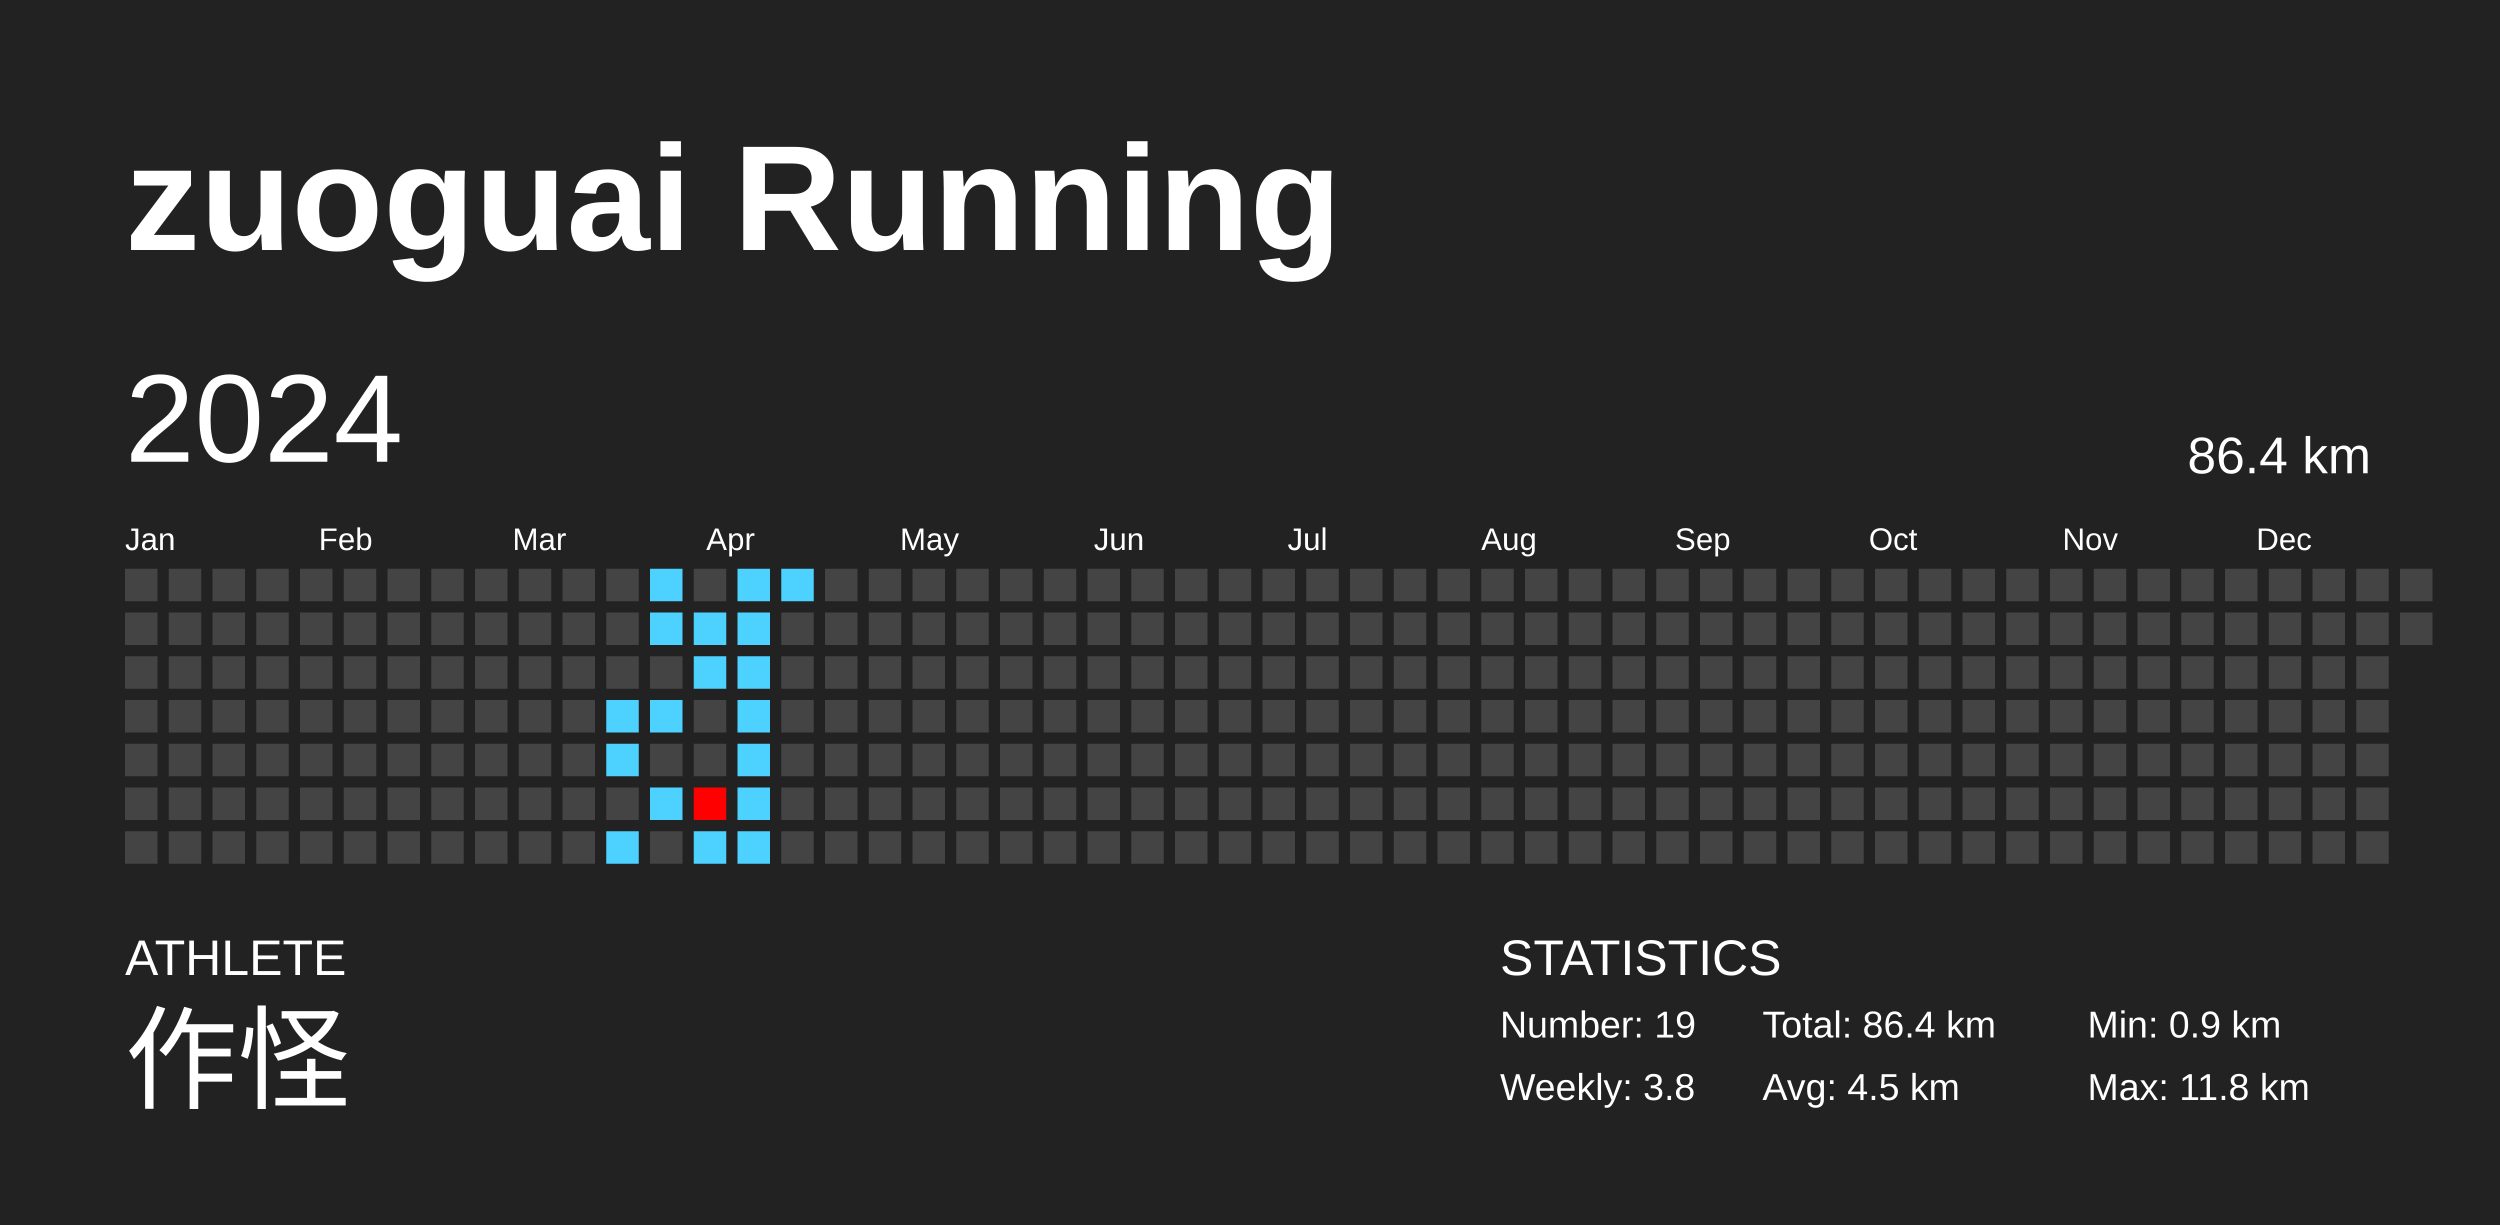
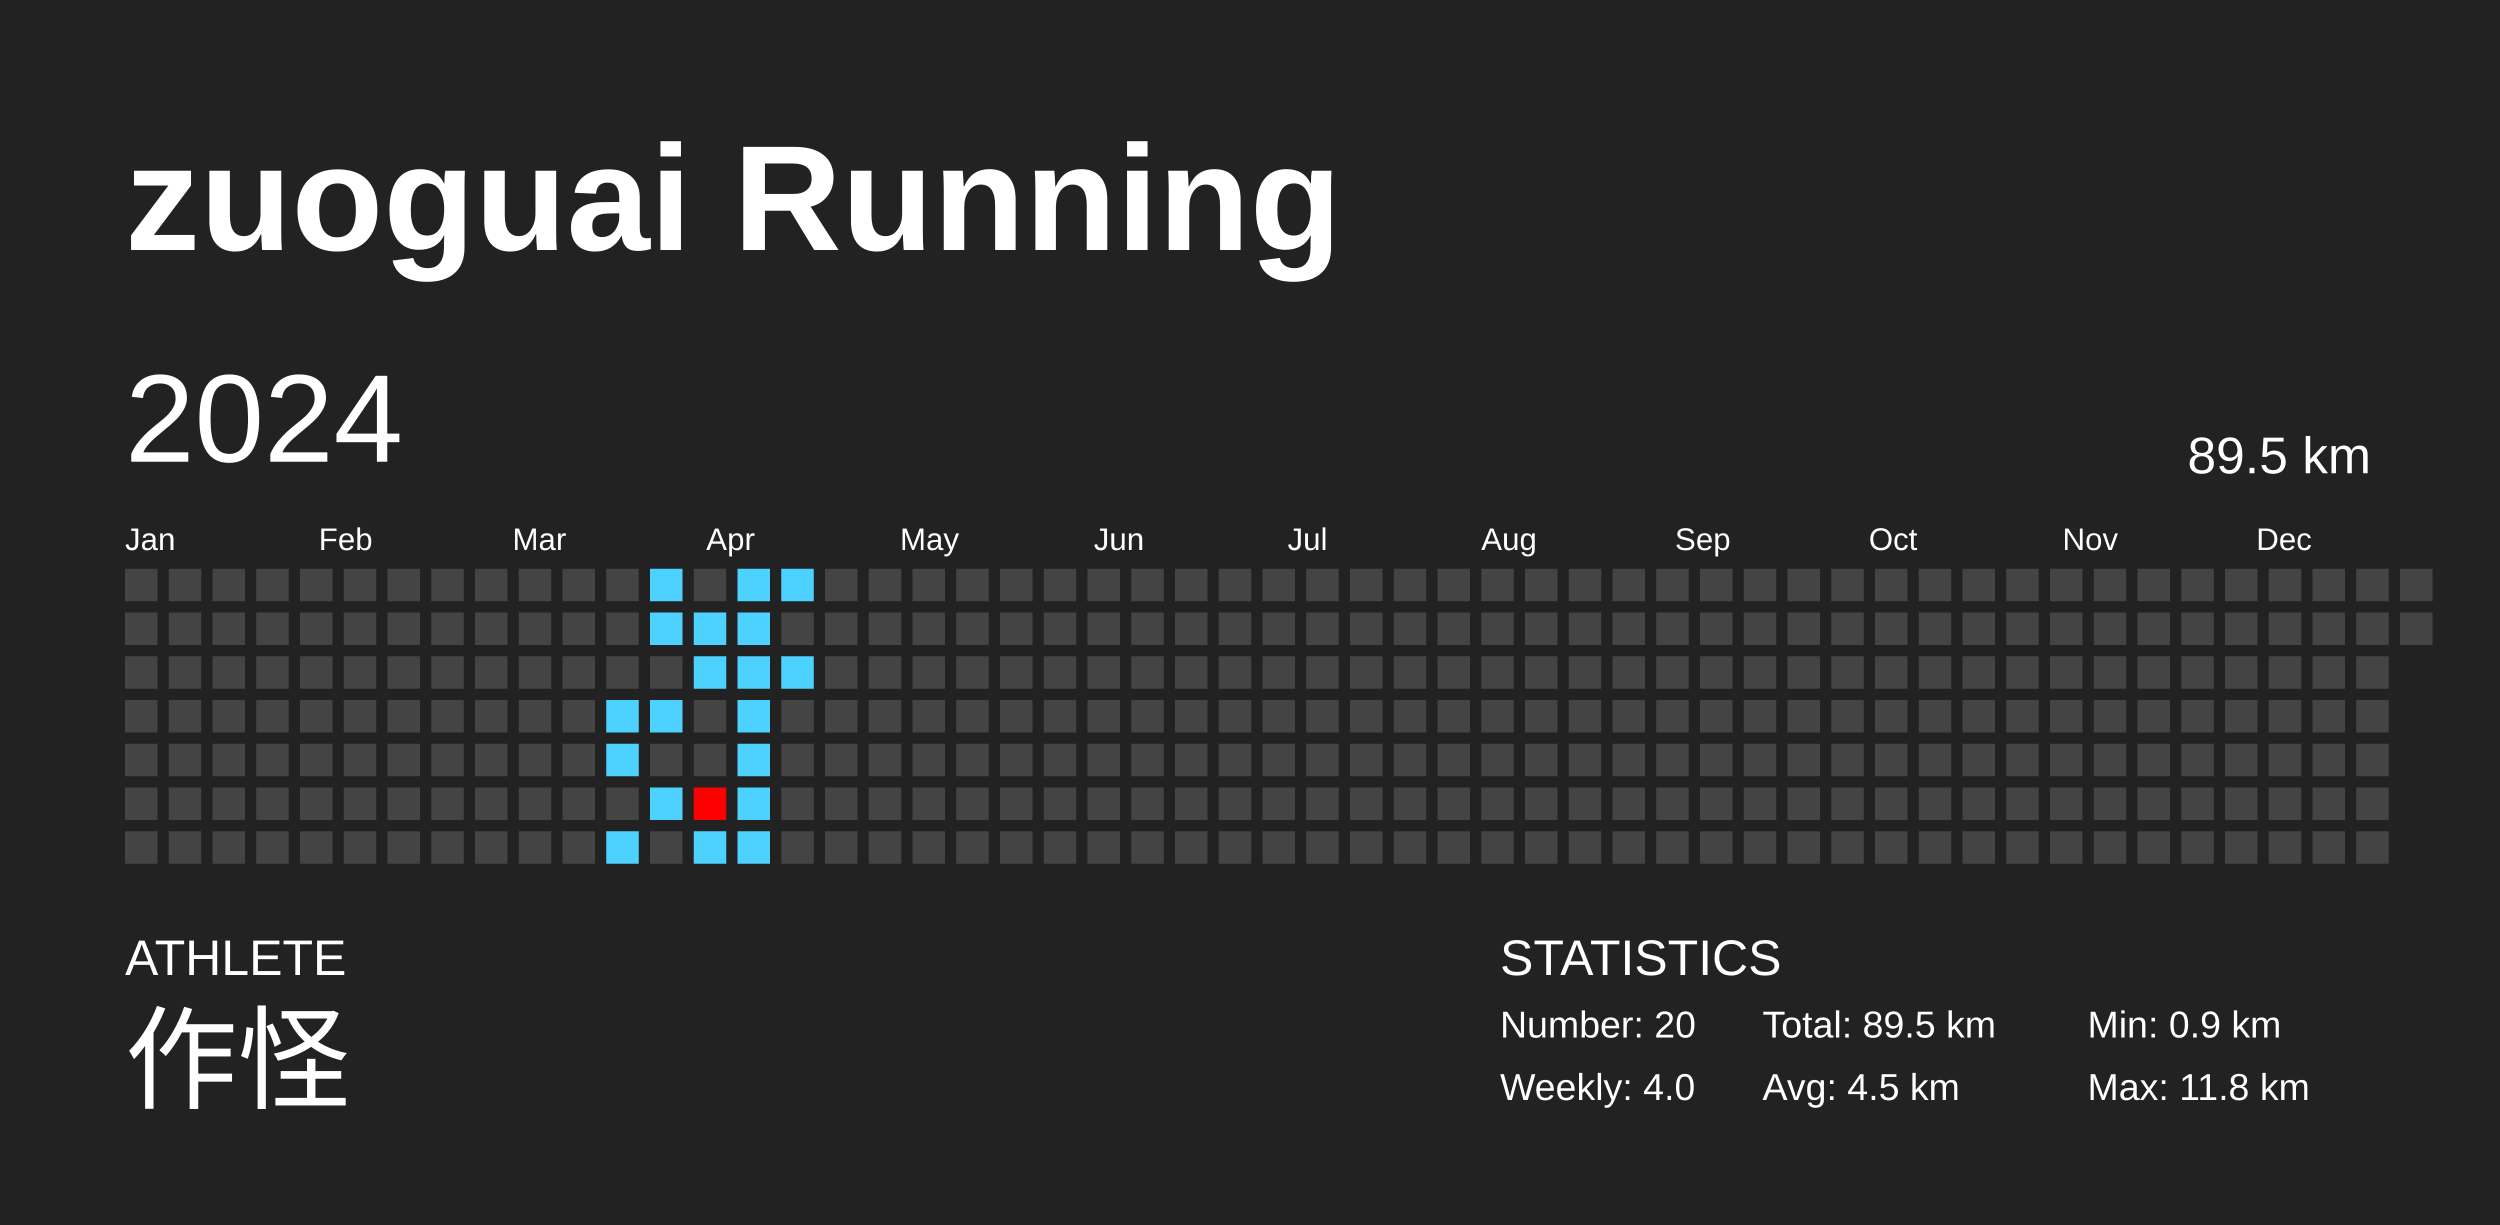
<svg xmlns="http://www.w3.org/2000/svg" baseProfile="full" height="98mm" version="1.1" viewBox="0,0,200,98" width="200mm">
  <defs />
  <rect fill="#222222" height="98" width="200" x="0" y="0" />
  <text fill="#FFFFFF" style="font-size:12px; font-family:Arial; font-weight:bold;" x="10" y="20">zuoguai Running</text>
  <text fill="#FFFFFF" style="font-size:4px; font-family:Arial" x="10" y="78">ATHLETE</text>
  <text fill="#FFFFFF" style="font-size:9px; font-family:Arial" x="10" y="88">作怪</text>
  <text fill="#FFFFFF" style="font-size:4px; font-family:Arial" x="120" y="78">STATISTICS</text>
-   <text fill="#FFFFFF" style="font-size:3px; font-family:Arial" x="120" y="83">Number: 19</text>
-   <text fill="#FFFFFF" style="font-size:3px; font-family:Arial" x="120" y="88">Weekly: 3.8</text>
-   <text fill="#FFFFFF" style="font-size:3px; font-family:Arial" x="141" y="83">Total: 86.4 km</text>
+   <text fill="#FFFFFF" style="font-size:3px; font-family:Arial" x="120" y="83">Number: 20</text>
+   <text fill="#FFFFFF" style="font-size:3px; font-family:Arial" x="120" y="88">Weekly: 4.0</text>
+   <text fill="#FFFFFF" style="font-size:3px; font-family:Arial" x="141" y="83">Total: 89.5 km</text>
  <text fill="#FFFFFF" style="font-size:3px; font-family:Arial" x="141" y="88">Avg: 4.5 km</text>
  <text fill="#FFFFFF" style="font-size:3px; font-family:Arial" x="167" y="83">Min: 0.9 km</text>
  <text fill="#FFFFFF" style="font-size:3px; font-family:Arial" x="167" y="88">Max: 11.8 km</text>
  <text dominant-baseline="hanging" fill="#FFFFFF" style="font-size:10.0px; font-family:Arial;" x="10" y="30">2024</text>
-   <text dominant-baseline="hanging" fill="#FFFFFF" style="font-size:4.125px; font-family:Arial;" x="175" y="35">86.4 km</text>
+   <text dominant-baseline="hanging" fill="#FFFFFF" style="font-size:4.125px; font-family:Arial;" x="175" y="35">89.5 km</text>
  <text fill="#FFFFFF" style="font-size:2.5px; font-family:Arial" x="10.0" y="44">Jan</text>
  <text fill="#FFFFFF" style="font-size:2.5px; font-family:Arial" x="25.5" y="44">Feb</text>
  <text fill="#FFFFFF" style="font-size:2.5px; font-family:Arial" x="41.0" y="44">Mar</text>
  <text fill="#FFFFFF" style="font-size:2.5px; font-family:Arial" x="56.5" y="44">Apr</text>
  <text fill="#FFFFFF" style="font-size:2.5px; font-family:Arial" x="72.0" y="44">May</text>
  <text fill="#FFFFFF" style="font-size:2.5px; font-family:Arial" x="87.5" y="44">Jun</text>
  <text fill="#FFFFFF" style="font-size:2.5px; font-family:Arial" x="103.0" y="44">Jul</text>
  <text fill="#FFFFFF" style="font-size:2.5px; font-family:Arial" x="118.5" y="44">Aug</text>
  <text fill="#FFFFFF" style="font-size:2.5px; font-family:Arial" x="134.0" y="44">Sep</text>
  <text fill="#FFFFFF" style="font-size:2.5px; font-family:Arial" x="149.5" y="44">Oct</text>
  <text fill="#FFFFFF" style="font-size:2.5px; font-family:Arial" x="165.0" y="44">Nov</text>
  <text fill="#FFFFFF" style="font-size:2.5px; font-family:Arial" x="180.5" y="44">Dec</text>
  <rect fill="#444444" height="2.6" width="2.6" x="10.0" y="45.5" />
  <rect fill="#444444" height="2.6" width="2.6" x="10.0" y="49.0" />
  <rect fill="#444444" height="2.6" width="2.6" x="10.0" y="52.5" />
  <rect fill="#444444" height="2.6" width="2.6" x="10.0" y="56.0" />
  <rect fill="#444444" height="2.6" width="2.6" x="10.0" y="59.5" />
  <rect fill="#444444" height="2.6" width="2.6" x="10.0" y="63.0" />
  <rect fill="#444444" height="2.6" width="2.6" x="10.0" y="66.5" />
  <rect fill="#444444" height="2.6" width="2.6" x="13.5" y="45.5" />
  <rect fill="#444444" height="2.6" width="2.6" x="13.5" y="49.0" />
  <rect fill="#444444" height="2.6" width="2.6" x="13.5" y="52.5" />
  <rect fill="#444444" height="2.6" width="2.6" x="13.5" y="56.0" />
  <rect fill="#444444" height="2.6" width="2.6" x="13.5" y="59.5" />
  <rect fill="#444444" height="2.6" width="2.6" x="13.5" y="63.0" />
  <rect fill="#444444" height="2.6" width="2.6" x="13.5" y="66.5" />
  <rect fill="#444444" height="2.6" width="2.6" x="17.0" y="45.5" />
  <rect fill="#444444" height="2.6" width="2.6" x="17.0" y="49.0" />
  <rect fill="#444444" height="2.6" width="2.6" x="17.0" y="52.5" />
  <rect fill="#444444" height="2.6" width="2.6" x="17.0" y="56.0" />
  <rect fill="#444444" height="2.6" width="2.6" x="17.0" y="59.5" />
  <rect fill="#444444" height="2.6" width="2.6" x="17.0" y="63.0" />
  <rect fill="#444444" height="2.6" width="2.6" x="17.0" y="66.5" />
  <rect fill="#444444" height="2.6" width="2.6" x="20.5" y="45.5" />
  <rect fill="#444444" height="2.6" width="2.6" x="20.5" y="49.0" />
  <rect fill="#444444" height="2.6" width="2.6" x="20.5" y="52.5" />
  <rect fill="#444444" height="2.6" width="2.6" x="20.5" y="56.0" />
  <rect fill="#444444" height="2.6" width="2.6" x="20.5" y="59.5" />
  <rect fill="#444444" height="2.6" width="2.6" x="20.5" y="63.0" />
  <rect fill="#444444" height="2.6" width="2.6" x="20.5" y="66.5" />
  <rect fill="#444444" height="2.6" width="2.6" x="24.0" y="45.5" />
  <rect fill="#444444" height="2.6" width="2.6" x="24.0" y="49.0" />
  <rect fill="#444444" height="2.6" width="2.6" x="24.0" y="52.5" />
  <rect fill="#444444" height="2.6" width="2.6" x="24.0" y="56.0" />
  <rect fill="#444444" height="2.6" width="2.6" x="24.0" y="59.5" />
  <rect fill="#444444" height="2.6" width="2.6" x="24.0" y="63.0" />
  <rect fill="#444444" height="2.6" width="2.6" x="24.0" y="66.5" />
  <rect fill="#444444" height="2.6" width="2.6" x="27.5" y="45.5" />
  <rect fill="#444444" height="2.6" width="2.6" x="27.5" y="49.0" />
  <rect fill="#444444" height="2.6" width="2.6" x="27.5" y="52.5" />
  <rect fill="#444444" height="2.6" width="2.6" x="27.5" y="56.0" />
  <rect fill="#444444" height="2.6" width="2.6" x="27.5" y="59.5" />
  <rect fill="#444444" height="2.6" width="2.6" x="27.5" y="63.0" />
  <rect fill="#444444" height="2.6" width="2.6" x="27.5" y="66.5" />
  <rect fill="#444444" height="2.6" width="2.6" x="31.0" y="45.5" />
  <rect fill="#444444" height="2.6" width="2.6" x="31.0" y="49.0" />
  <rect fill="#444444" height="2.6" width="2.6" x="31.0" y="52.5" />
  <rect fill="#444444" height="2.6" width="2.6" x="31.0" y="56.0" />
  <rect fill="#444444" height="2.6" width="2.6" x="31.0" y="59.5" />
  <rect fill="#444444" height="2.6" width="2.6" x="31.0" y="63.0" />
  <rect fill="#444444" height="2.6" width="2.6" x="31.0" y="66.5" />
  <rect fill="#444444" height="2.6" width="2.6" x="34.5" y="45.5" />
  <rect fill="#444444" height="2.6" width="2.6" x="34.5" y="49.0" />
  <rect fill="#444444" height="2.6" width="2.6" x="34.5" y="52.5" />
  <rect fill="#444444" height="2.6" width="2.6" x="34.5" y="56.0" />
  <rect fill="#444444" height="2.6" width="2.6" x="34.5" y="59.5" />
  <rect fill="#444444" height="2.6" width="2.6" x="34.5" y="63.0" />
  <rect fill="#444444" height="2.6" width="2.6" x="34.5" y="66.5" />
  <rect fill="#444444" height="2.6" width="2.6" x="38.0" y="45.5" />
  <rect fill="#444444" height="2.6" width="2.6" x="38.0" y="49.0" />
  <rect fill="#444444" height="2.6" width="2.6" x="38.0" y="52.5" />
  <rect fill="#444444" height="2.6" width="2.6" x="38.0" y="56.0" />
  <rect fill="#444444" height="2.6" width="2.6" x="38.0" y="59.5" />
  <rect fill="#444444" height="2.6" width="2.6" x="38.0" y="63.0" />
  <rect fill="#444444" height="2.6" width="2.6" x="38.0" y="66.5" />
  <rect fill="#444444" height="2.6" width="2.6" x="41.5" y="45.5" />
  <rect fill="#444444" height="2.6" width="2.6" x="41.5" y="49.0" />
  <rect fill="#444444" height="2.6" width="2.6" x="41.5" y="52.5" />
  <rect fill="#444444" height="2.6" width="2.6" x="41.5" y="56.0" />
  <rect fill="#444444" height="2.6" width="2.6" x="41.5" y="59.5" />
  <rect fill="#444444" height="2.6" width="2.6" x="41.5" y="63.0" />
  <rect fill="#444444" height="2.6" width="2.6" x="41.5" y="66.5" />
  <rect fill="#444444" height="2.6" width="2.6" x="45.0" y="45.5" />
  <rect fill="#444444" height="2.6" width="2.6" x="45.0" y="49.0" />
  <rect fill="#444444" height="2.6" width="2.6" x="45.0" y="52.5" />
  <rect fill="#444444" height="2.6" width="2.6" x="45.0" y="56.0" />
  <rect fill="#444444" height="2.6" width="2.6" x="45.0" y="59.5" />
  <rect fill="#444444" height="2.6" width="2.6" x="45.0" y="63.0" />
  <rect fill="#444444" height="2.6" width="2.6" x="45.0" y="66.5" />
  <rect fill="#444444" height="2.6" width="2.6" x="48.5" y="45.5" />
  <rect fill="#444444" height="2.6" width="2.6" x="48.5" y="49.0" />
  <rect fill="#444444" height="2.6" width="2.6" x="48.5" y="52.5" />
  <rect fill="#4dd2ff" height="2.6" width="2.6" x="48.5" y="56.0" />
  <rect fill="#4dd2ff" height="2.6" width="2.6" x="48.5" y="59.5" />
  <rect fill="#444444" height="2.6" width="2.6" x="48.5" y="63.0" />
  <rect fill="#4dd2ff" height="2.6" width="2.6" x="48.5" y="66.5" />
  <rect fill="#4dd2ff" height="2.6" width="2.6" x="52.0" y="45.5" />
  <rect fill="#4dd2ff" height="2.6" width="2.6" x="52.0" y="49.0" />
  <rect fill="#444444" height="2.6" width="2.6" x="52.0" y="52.5" />
  <rect fill="#4dd2ff" height="2.6" width="2.6" x="52.0" y="56.0" />
  <rect fill="#444444" height="2.6" width="2.6" x="52.0" y="59.5" />
  <rect fill="#4dd2ff" height="2.6" width="2.6" x="52.0" y="63.0" />
  <rect fill="#444444" height="2.6" width="2.6" x="52.0" y="66.5" />
  <rect fill="#444444" height="2.6" width="2.6" x="55.5" y="45.5" />
  <rect fill="#4dd2ff" height="2.6" width="2.6" x="55.5" y="49.0" />
  <rect fill="#4dd2ff" height="2.6" width="2.6" x="55.5" y="52.5" />
  <rect fill="#444444" height="2.6" width="2.6" x="55.5" y="56.0" />
  <rect fill="#444444" height="2.6" width="2.6" x="55.5" y="59.5" />
  <rect fill="#ff0000" height="2.6" width="2.6" x="55.5" y="63.0" />
  <rect fill="#4dd2ff" height="2.6" width="2.6" x="55.5" y="66.5" />
  <rect fill="#4dd2ff" height="2.6" width="2.6" x="59.0" y="45.5" />
  <rect fill="#4dd2ff" height="2.6" width="2.6" x="59.0" y="49.0" />
  <rect fill="#4dd2ff" height="2.6" width="2.6" x="59.0" y="52.5" />
  <rect fill="#4dd2ff" height="2.6" width="2.6" x="59.0" y="56.0" />
  <rect fill="#4dd2ff" height="2.6" width="2.6" x="59.0" y="59.5" />
  <rect fill="#4dd2ff" height="2.6" width="2.6" x="59.0" y="63.0" />
  <rect fill="#4dd2ff" height="2.6" width="2.6" x="59.0" y="66.5" />
  <rect fill="#4dd2ff" height="2.6" width="2.6" x="62.5" y="45.5" />
  <rect fill="#444444" height="2.6" width="2.6" x="62.5" y="49.0" />
-   <rect fill="#444444" height="2.6" width="2.6" x="62.5" y="52.5" />
+   <rect fill="#4dd2ff" height="2.6" width="2.6" x="62.5" y="52.5" />
  <rect fill="#444444" height="2.6" width="2.6" x="62.5" y="56.0" />
  <rect fill="#444444" height="2.6" width="2.6" x="62.5" y="59.5" />
  <rect fill="#444444" height="2.6" width="2.6" x="62.5" y="63.0" />
  <rect fill="#444444" height="2.6" width="2.6" x="62.5" y="66.5" />
  <rect fill="#444444" height="2.6" width="2.6" x="66.0" y="45.5" />
  <rect fill="#444444" height="2.6" width="2.6" x="66.0" y="49.0" />
  <rect fill="#444444" height="2.6" width="2.6" x="66.0" y="52.5" />
  <rect fill="#444444" height="2.6" width="2.6" x="66.0" y="56.0" />
  <rect fill="#444444" height="2.6" width="2.6" x="66.0" y="59.5" />
  <rect fill="#444444" height="2.6" width="2.6" x="66.0" y="63.0" />
  <rect fill="#444444" height="2.6" width="2.6" x="66.0" y="66.5" />
  <rect fill="#444444" height="2.6" width="2.6" x="69.5" y="45.5" />
  <rect fill="#444444" height="2.6" width="2.6" x="69.5" y="49.0" />
  <rect fill="#444444" height="2.6" width="2.6" x="69.5" y="52.5" />
  <rect fill="#444444" height="2.6" width="2.6" x="69.5" y="56.0" />
  <rect fill="#444444" height="2.6" width="2.6" x="69.5" y="59.5" />
  <rect fill="#444444" height="2.6" width="2.6" x="69.5" y="63.0" />
  <rect fill="#444444" height="2.6" width="2.6" x="69.5" y="66.5" />
  <rect fill="#444444" height="2.6" width="2.6" x="73.0" y="45.5" />
  <rect fill="#444444" height="2.6" width="2.6" x="73.0" y="49.0" />
  <rect fill="#444444" height="2.6" width="2.6" x="73.0" y="52.5" />
  <rect fill="#444444" height="2.6" width="2.6" x="73.0" y="56.0" />
  <rect fill="#444444" height="2.6" width="2.6" x="73.0" y="59.5" />
  <rect fill="#444444" height="2.6" width="2.6" x="73.0" y="63.0" />
  <rect fill="#444444" height="2.6" width="2.6" x="73.0" y="66.5" />
  <rect fill="#444444" height="2.6" width="2.6" x="76.5" y="45.5" />
  <rect fill="#444444" height="2.6" width="2.6" x="76.5" y="49.0" />
  <rect fill="#444444" height="2.6" width="2.6" x="76.5" y="52.5" />
  <rect fill="#444444" height="2.6" width="2.6" x="76.5" y="56.0" />
  <rect fill="#444444" height="2.6" width="2.6" x="76.5" y="59.5" />
  <rect fill="#444444" height="2.6" width="2.6" x="76.5" y="63.0" />
  <rect fill="#444444" height="2.6" width="2.6" x="76.5" y="66.5" />
  <rect fill="#444444" height="2.6" width="2.6" x="80.0" y="45.5" />
  <rect fill="#444444" height="2.6" width="2.6" x="80.0" y="49.0" />
  <rect fill="#444444" height="2.6" width="2.6" x="80.0" y="52.5" />
  <rect fill="#444444" height="2.6" width="2.6" x="80.0" y="56.0" />
  <rect fill="#444444" height="2.6" width="2.6" x="80.0" y="59.5" />
  <rect fill="#444444" height="2.6" width="2.6" x="80.0" y="63.0" />
  <rect fill="#444444" height="2.6" width="2.6" x="80.0" y="66.5" />
  <rect fill="#444444" height="2.6" width="2.6" x="83.5" y="45.5" />
  <rect fill="#444444" height="2.6" width="2.6" x="83.5" y="49.0" />
  <rect fill="#444444" height="2.6" width="2.6" x="83.5" y="52.5" />
  <rect fill="#444444" height="2.6" width="2.6" x="83.5" y="56.0" />
  <rect fill="#444444" height="2.6" width="2.6" x="83.5" y="59.5" />
  <rect fill="#444444" height="2.6" width="2.6" x="83.5" y="63.0" />
  <rect fill="#444444" height="2.6" width="2.6" x="83.5" y="66.5" />
  <rect fill="#444444" height="2.6" width="2.6" x="87.0" y="45.5" />
  <rect fill="#444444" height="2.6" width="2.6" x="87.0" y="49.0" />
  <rect fill="#444444" height="2.6" width="2.6" x="87.0" y="52.5" />
  <rect fill="#444444" height="2.6" width="2.6" x="87.0" y="56.0" />
  <rect fill="#444444" height="2.6" width="2.6" x="87.0" y="59.5" />
  <rect fill="#444444" height="2.6" width="2.6" x="87.0" y="63.0" />
  <rect fill="#444444" height="2.6" width="2.6" x="87.0" y="66.5" />
  <rect fill="#444444" height="2.6" width="2.6" x="90.5" y="45.5" />
  <rect fill="#444444" height="2.6" width="2.6" x="90.5" y="49.0" />
  <rect fill="#444444" height="2.6" width="2.6" x="90.5" y="52.5" />
  <rect fill="#444444" height="2.6" width="2.6" x="90.5" y="56.0" />
  <rect fill="#444444" height="2.6" width="2.6" x="90.5" y="59.5" />
  <rect fill="#444444" height="2.6" width="2.6" x="90.5" y="63.0" />
  <rect fill="#444444" height="2.6" width="2.6" x="90.5" y="66.5" />
  <rect fill="#444444" height="2.6" width="2.6" x="94.0" y="45.5" />
  <rect fill="#444444" height="2.6" width="2.6" x="94.0" y="49.0" />
  <rect fill="#444444" height="2.6" width="2.6" x="94.0" y="52.5" />
  <rect fill="#444444" height="2.6" width="2.6" x="94.0" y="56.0" />
  <rect fill="#444444" height="2.6" width="2.6" x="94.0" y="59.5" />
  <rect fill="#444444" height="2.6" width="2.6" x="94.0" y="63.0" />
  <rect fill="#444444" height="2.6" width="2.6" x="94.0" y="66.5" />
  <rect fill="#444444" height="2.6" width="2.6" x="97.5" y="45.5" />
  <rect fill="#444444" height="2.6" width="2.6" x="97.5" y="49.0" />
  <rect fill="#444444" height="2.6" width="2.6" x="97.5" y="52.5" />
  <rect fill="#444444" height="2.6" width="2.6" x="97.5" y="56.0" />
  <rect fill="#444444" height="2.6" width="2.6" x="97.5" y="59.5" />
  <rect fill="#444444" height="2.6" width="2.6" x="97.5" y="63.0" />
  <rect fill="#444444" height="2.6" width="2.6" x="97.5" y="66.5" />
  <rect fill="#444444" height="2.6" width="2.6" x="101.0" y="45.5" />
  <rect fill="#444444" height="2.6" width="2.6" x="101.0" y="49.0" />
  <rect fill="#444444" height="2.6" width="2.6" x="101.0" y="52.5" />
  <rect fill="#444444" height="2.6" width="2.6" x="101.0" y="56.0" />
  <rect fill="#444444" height="2.6" width="2.6" x="101.0" y="59.5" />
  <rect fill="#444444" height="2.6" width="2.6" x="101.0" y="63.0" />
  <rect fill="#444444" height="2.6" width="2.6" x="101.0" y="66.5" />
  <rect fill="#444444" height="2.6" width="2.6" x="104.5" y="45.5" />
  <rect fill="#444444" height="2.6" width="2.6" x="104.5" y="49.0" />
  <rect fill="#444444" height="2.6" width="2.6" x="104.5" y="52.5" />
  <rect fill="#444444" height="2.6" width="2.6" x="104.5" y="56.0" />
  <rect fill="#444444" height="2.6" width="2.6" x="104.5" y="59.5" />
  <rect fill="#444444" height="2.6" width="2.6" x="104.5" y="63.0" />
  <rect fill="#444444" height="2.6" width="2.6" x="104.5" y="66.5" />
  <rect fill="#444444" height="2.6" width="2.6" x="108.0" y="45.5" />
  <rect fill="#444444" height="2.6" width="2.6" x="108.0" y="49.0" />
  <rect fill="#444444" height="2.6" width="2.6" x="108.0" y="52.5" />
  <rect fill="#444444" height="2.6" width="2.6" x="108.0" y="56.0" />
  <rect fill="#444444" height="2.6" width="2.6" x="108.0" y="59.5" />
  <rect fill="#444444" height="2.6" width="2.6" x="108.0" y="63.0" />
  <rect fill="#444444" height="2.6" width="2.6" x="108.0" y="66.5" />
  <rect fill="#444444" height="2.6" width="2.6" x="111.5" y="45.5" />
  <rect fill="#444444" height="2.6" width="2.6" x="111.5" y="49.0" />
  <rect fill="#444444" height="2.6" width="2.6" x="111.5" y="52.5" />
  <rect fill="#444444" height="2.6" width="2.6" x="111.5" y="56.0" />
  <rect fill="#444444" height="2.6" width="2.6" x="111.5" y="59.5" />
  <rect fill="#444444" height="2.6" width="2.6" x="111.5" y="63.0" />
  <rect fill="#444444" height="2.6" width="2.6" x="111.5" y="66.5" />
  <rect fill="#444444" height="2.6" width="2.6" x="115.0" y="45.5" />
  <rect fill="#444444" height="2.6" width="2.6" x="115.0" y="49.0" />
  <rect fill="#444444" height="2.6" width="2.6" x="115.0" y="52.5" />
  <rect fill="#444444" height="2.6" width="2.6" x="115.0" y="56.0" />
  <rect fill="#444444" height="2.6" width="2.6" x="115.0" y="59.5" />
  <rect fill="#444444" height="2.6" width="2.6" x="115.0" y="63.0" />
  <rect fill="#444444" height="2.6" width="2.6" x="115.0" y="66.5" />
  <rect fill="#444444" height="2.6" width="2.6" x="118.5" y="45.5" />
  <rect fill="#444444" height="2.6" width="2.6" x="118.5" y="49.0" />
  <rect fill="#444444" height="2.6" width="2.6" x="118.5" y="52.5" />
  <rect fill="#444444" height="2.6" width="2.6" x="118.5" y="56.0" />
  <rect fill="#444444" height="2.6" width="2.6" x="118.5" y="59.5" />
  <rect fill="#444444" height="2.6" width="2.6" x="118.5" y="63.0" />
  <rect fill="#444444" height="2.6" width="2.6" x="118.5" y="66.5" />
  <rect fill="#444444" height="2.6" width="2.6" x="122.0" y="45.5" />
  <rect fill="#444444" height="2.6" width="2.6" x="122.0" y="49.0" />
  <rect fill="#444444" height="2.6" width="2.6" x="122.0" y="52.5" />
  <rect fill="#444444" height="2.6" width="2.6" x="122.0" y="56.0" />
  <rect fill="#444444" height="2.6" width="2.6" x="122.0" y="59.5" />
  <rect fill="#444444" height="2.6" width="2.6" x="122.0" y="63.0" />
  <rect fill="#444444" height="2.6" width="2.6" x="122.0" y="66.5" />
  <rect fill="#444444" height="2.6" width="2.6" x="125.5" y="45.5" />
  <rect fill="#444444" height="2.6" width="2.6" x="125.5" y="49.0" />
  <rect fill="#444444" height="2.6" width="2.6" x="125.5" y="52.5" />
  <rect fill="#444444" height="2.6" width="2.6" x="125.5" y="56.0" />
  <rect fill="#444444" height="2.6" width="2.6" x="125.5" y="59.5" />
  <rect fill="#444444" height="2.6" width="2.6" x="125.5" y="63.0" />
  <rect fill="#444444" height="2.6" width="2.6" x="125.5" y="66.5" />
  <rect fill="#444444" height="2.6" width="2.6" x="129.0" y="45.5" />
  <rect fill="#444444" height="2.6" width="2.6" x="129.0" y="49.0" />
  <rect fill="#444444" height="2.6" width="2.6" x="129.0" y="52.5" />
  <rect fill="#444444" height="2.6" width="2.6" x="129.0" y="56.0" />
  <rect fill="#444444" height="2.6" width="2.6" x="129.0" y="59.5" />
  <rect fill="#444444" height="2.6" width="2.6" x="129.0" y="63.0" />
  <rect fill="#444444" height="2.6" width="2.6" x="129.0" y="66.5" />
  <rect fill="#444444" height="2.6" width="2.6" x="132.5" y="45.5" />
  <rect fill="#444444" height="2.6" width="2.6" x="132.5" y="49.0" />
  <rect fill="#444444" height="2.6" width="2.6" x="132.5" y="52.5" />
  <rect fill="#444444" height="2.6" width="2.6" x="132.5" y="56.0" />
  <rect fill="#444444" height="2.6" width="2.6" x="132.5" y="59.5" />
  <rect fill="#444444" height="2.6" width="2.6" x="132.5" y="63.0" />
  <rect fill="#444444" height="2.6" width="2.6" x="132.5" y="66.5" />
  <rect fill="#444444" height="2.6" width="2.6" x="136.0" y="45.5" />
  <rect fill="#444444" height="2.6" width="2.6" x="136.0" y="49.0" />
  <rect fill="#444444" height="2.6" width="2.6" x="136.0" y="52.5" />
  <rect fill="#444444" height="2.6" width="2.6" x="136.0" y="56.0" />
  <rect fill="#444444" height="2.6" width="2.6" x="136.0" y="59.5" />
  <rect fill="#444444" height="2.6" width="2.6" x="136.0" y="63.0" />
  <rect fill="#444444" height="2.6" width="2.6" x="136.0" y="66.5" />
  <rect fill="#444444" height="2.6" width="2.6" x="139.5" y="45.5" />
  <rect fill="#444444" height="2.6" width="2.6" x="139.5" y="49.0" />
  <rect fill="#444444" height="2.6" width="2.6" x="139.5" y="52.5" />
  <rect fill="#444444" height="2.6" width="2.6" x="139.5" y="56.0" />
  <rect fill="#444444" height="2.6" width="2.6" x="139.5" y="59.5" />
  <rect fill="#444444" height="2.6" width="2.6" x="139.5" y="63.0" />
  <rect fill="#444444" height="2.6" width="2.6" x="139.5" y="66.5" />
  <rect fill="#444444" height="2.6" width="2.6" x="143.0" y="45.5" />
  <rect fill="#444444" height="2.6" width="2.6" x="143.0" y="49.0" />
  <rect fill="#444444" height="2.6" width="2.6" x="143.0" y="52.5" />
  <rect fill="#444444" height="2.6" width="2.6" x="143.0" y="56.0" />
  <rect fill="#444444" height="2.6" width="2.6" x="143.0" y="59.5" />
  <rect fill="#444444" height="2.6" width="2.6" x="143.0" y="63.0" />
  <rect fill="#444444" height="2.6" width="2.6" x="143.0" y="66.5" />
  <rect fill="#444444" height="2.6" width="2.6" x="146.5" y="45.5" />
  <rect fill="#444444" height="2.6" width="2.6" x="146.5" y="49.0" />
  <rect fill="#444444" height="2.6" width="2.6" x="146.5" y="52.5" />
  <rect fill="#444444" height="2.6" width="2.6" x="146.5" y="56.0" />
  <rect fill="#444444" height="2.6" width="2.6" x="146.5" y="59.5" />
  <rect fill="#444444" height="2.6" width="2.6" x="146.5" y="63.0" />
  <rect fill="#444444" height="2.6" width="2.6" x="146.5" y="66.5" />
  <rect fill="#444444" height="2.6" width="2.6" x="150.0" y="45.5" />
  <rect fill="#444444" height="2.6" width="2.6" x="150.0" y="49.0" />
  <rect fill="#444444" height="2.6" width="2.6" x="150.0" y="52.5" />
  <rect fill="#444444" height="2.6" width="2.6" x="150.0" y="56.0" />
  <rect fill="#444444" height="2.6" width="2.6" x="150.0" y="59.5" />
  <rect fill="#444444" height="2.6" width="2.6" x="150.0" y="63.0" />
  <rect fill="#444444" height="2.6" width="2.6" x="150.0" y="66.5" />
  <rect fill="#444444" height="2.6" width="2.6" x="153.5" y="45.5" />
  <rect fill="#444444" height="2.6" width="2.6" x="153.5" y="49.0" />
  <rect fill="#444444" height="2.6" width="2.6" x="153.5" y="52.5" />
  <rect fill="#444444" height="2.6" width="2.6" x="153.5" y="56.0" />
  <rect fill="#444444" height="2.6" width="2.6" x="153.5" y="59.5" />
  <rect fill="#444444" height="2.6" width="2.6" x="153.5" y="63.0" />
  <rect fill="#444444" height="2.6" width="2.6" x="153.5" y="66.5" />
  <rect fill="#444444" height="2.6" width="2.6" x="157.0" y="45.5" />
  <rect fill="#444444" height="2.6" width="2.6" x="157.0" y="49.0" />
  <rect fill="#444444" height="2.6" width="2.6" x="157.0" y="52.5" />
  <rect fill="#444444" height="2.6" width="2.6" x="157.0" y="56.0" />
  <rect fill="#444444" height="2.6" width="2.6" x="157.0" y="59.5" />
  <rect fill="#444444" height="2.6" width="2.6" x="157.0" y="63.0" />
  <rect fill="#444444" height="2.6" width="2.6" x="157.0" y="66.5" />
  <rect fill="#444444" height="2.6" width="2.6" x="160.5" y="45.5" />
  <rect fill="#444444" height="2.6" width="2.6" x="160.5" y="49.0" />
  <rect fill="#444444" height="2.6" width="2.6" x="160.5" y="52.5" />
  <rect fill="#444444" height="2.6" width="2.6" x="160.5" y="56.0" />
  <rect fill="#444444" height="2.6" width="2.6" x="160.5" y="59.5" />
  <rect fill="#444444" height="2.6" width="2.6" x="160.5" y="63.0" />
  <rect fill="#444444" height="2.6" width="2.6" x="160.5" y="66.5" />
  <rect fill="#444444" height="2.6" width="2.6" x="164.0" y="45.5" />
  <rect fill="#444444" height="2.6" width="2.6" x="164.0" y="49.0" />
  <rect fill="#444444" height="2.6" width="2.6" x="164.0" y="52.5" />
  <rect fill="#444444" height="2.6" width="2.6" x="164.0" y="56.0" />
  <rect fill="#444444" height="2.6" width="2.6" x="164.0" y="59.5" />
  <rect fill="#444444" height="2.6" width="2.6" x="164.0" y="63.0" />
  <rect fill="#444444" height="2.6" width="2.6" x="164.0" y="66.5" />
  <rect fill="#444444" height="2.6" width="2.6" x="167.5" y="45.5" />
  <rect fill="#444444" height="2.6" width="2.6" x="167.5" y="49.0" />
  <rect fill="#444444" height="2.6" width="2.6" x="167.5" y="52.5" />
  <rect fill="#444444" height="2.6" width="2.6" x="167.5" y="56.0" />
  <rect fill="#444444" height="2.6" width="2.6" x="167.5" y="59.5" />
  <rect fill="#444444" height="2.6" width="2.6" x="167.5" y="63.0" />
  <rect fill="#444444" height="2.6" width="2.6" x="167.5" y="66.5" />
  <rect fill="#444444" height="2.6" width="2.6" x="171.0" y="45.5" />
  <rect fill="#444444" height="2.6" width="2.6" x="171.0" y="49.0" />
  <rect fill="#444444" height="2.6" width="2.6" x="171.0" y="52.5" />
  <rect fill="#444444" height="2.6" width="2.6" x="171.0" y="56.0" />
  <rect fill="#444444" height="2.6" width="2.6" x="171.0" y="59.5" />
  <rect fill="#444444" height="2.6" width="2.6" x="171.0" y="63.0" />
  <rect fill="#444444" height="2.6" width="2.6" x="171.0" y="66.5" />
  <rect fill="#444444" height="2.6" width="2.6" x="174.5" y="45.5" />
  <rect fill="#444444" height="2.6" width="2.6" x="174.5" y="49.0" />
  <rect fill="#444444" height="2.6" width="2.6" x="174.5" y="52.5" />
  <rect fill="#444444" height="2.6" width="2.6" x="174.5" y="56.0" />
  <rect fill="#444444" height="2.6" width="2.6" x="174.5" y="59.5" />
  <rect fill="#444444" height="2.6" width="2.6" x="174.5" y="63.0" />
  <rect fill="#444444" height="2.6" width="2.6" x="174.5" y="66.5" />
  <rect fill="#444444" height="2.6" width="2.6" x="178.0" y="45.5" />
  <rect fill="#444444" height="2.6" width="2.6" x="178.0" y="49.0" />
  <rect fill="#444444" height="2.6" width="2.6" x="178.0" y="52.5" />
  <rect fill="#444444" height="2.6" width="2.6" x="178.0" y="56.0" />
  <rect fill="#444444" height="2.6" width="2.6" x="178.0" y="59.5" />
  <rect fill="#444444" height="2.6" width="2.6" x="178.0" y="63.0" />
  <rect fill="#444444" height="2.6" width="2.6" x="178.0" y="66.5" />
  <rect fill="#444444" height="2.6" width="2.6" x="181.5" y="45.5" />
  <rect fill="#444444" height="2.6" width="2.6" x="181.5" y="49.0" />
  <rect fill="#444444" height="2.6" width="2.6" x="181.5" y="52.5" />
  <rect fill="#444444" height="2.6" width="2.6" x="181.5" y="56.0" />
  <rect fill="#444444" height="2.6" width="2.6" x="181.5" y="59.5" />
  <rect fill="#444444" height="2.6" width="2.6" x="181.5" y="63.0" />
  <rect fill="#444444" height="2.6" width="2.6" x="181.5" y="66.5" />
  <rect fill="#444444" height="2.6" width="2.6" x="185.0" y="45.5" />
  <rect fill="#444444" height="2.6" width="2.6" x="185.0" y="49.0" />
  <rect fill="#444444" height="2.6" width="2.6" x="185.0" y="52.5" />
  <rect fill="#444444" height="2.6" width="2.6" x="185.0" y="56.0" />
  <rect fill="#444444" height="2.6" width="2.6" x="185.0" y="59.5" />
  <rect fill="#444444" height="2.6" width="2.6" x="185.0" y="63.0" />
  <rect fill="#444444" height="2.6" width="2.6" x="185.0" y="66.5" />
  <rect fill="#444444" height="2.6" width="2.6" x="188.5" y="45.5" />
  <rect fill="#444444" height="2.6" width="2.6" x="188.5" y="49.0" />
  <rect fill="#444444" height="2.6" width="2.6" x="188.5" y="52.5" />
  <rect fill="#444444" height="2.6" width="2.6" x="188.5" y="56.0" />
  <rect fill="#444444" height="2.6" width="2.6" x="188.5" y="59.5" />
  <rect fill="#444444" height="2.6" width="2.6" x="188.5" y="63.0" />
  <rect fill="#444444" height="2.6" width="2.6" x="188.5" y="66.5" />
  <rect fill="#444444" height="2.6" width="2.6" x="192.0" y="45.5" />
  <rect fill="#444444" height="2.6" width="2.6" x="192.0" y="49.0" />
</svg>
